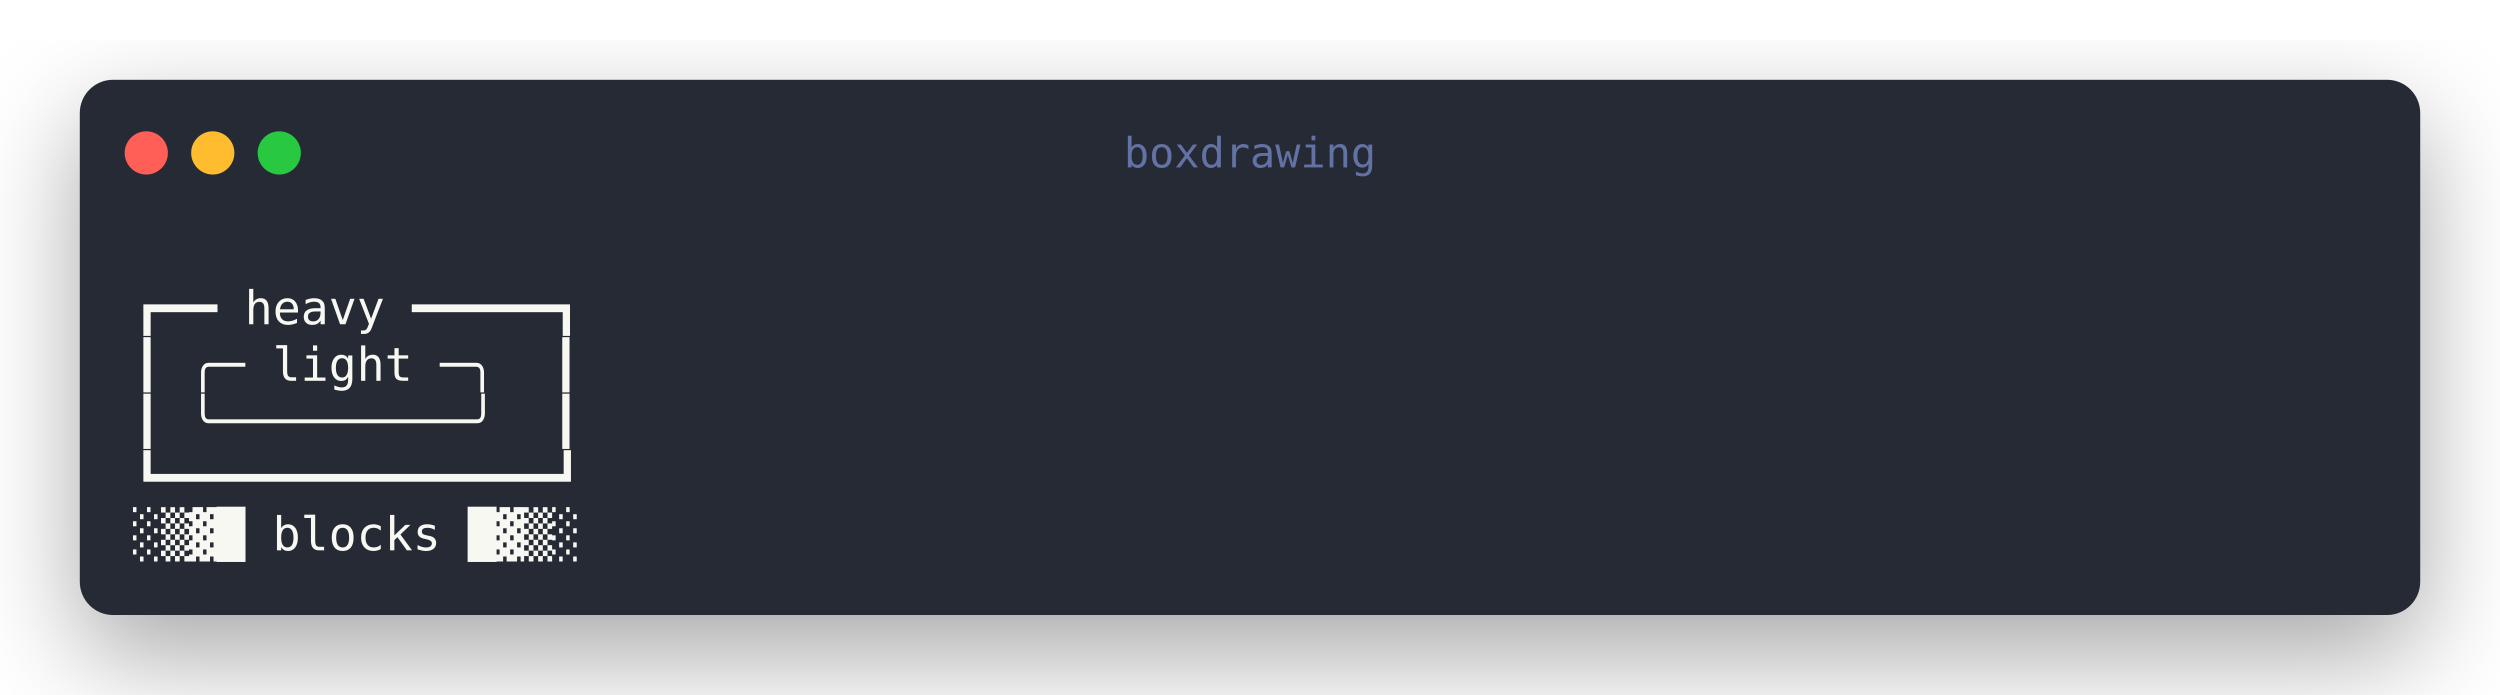
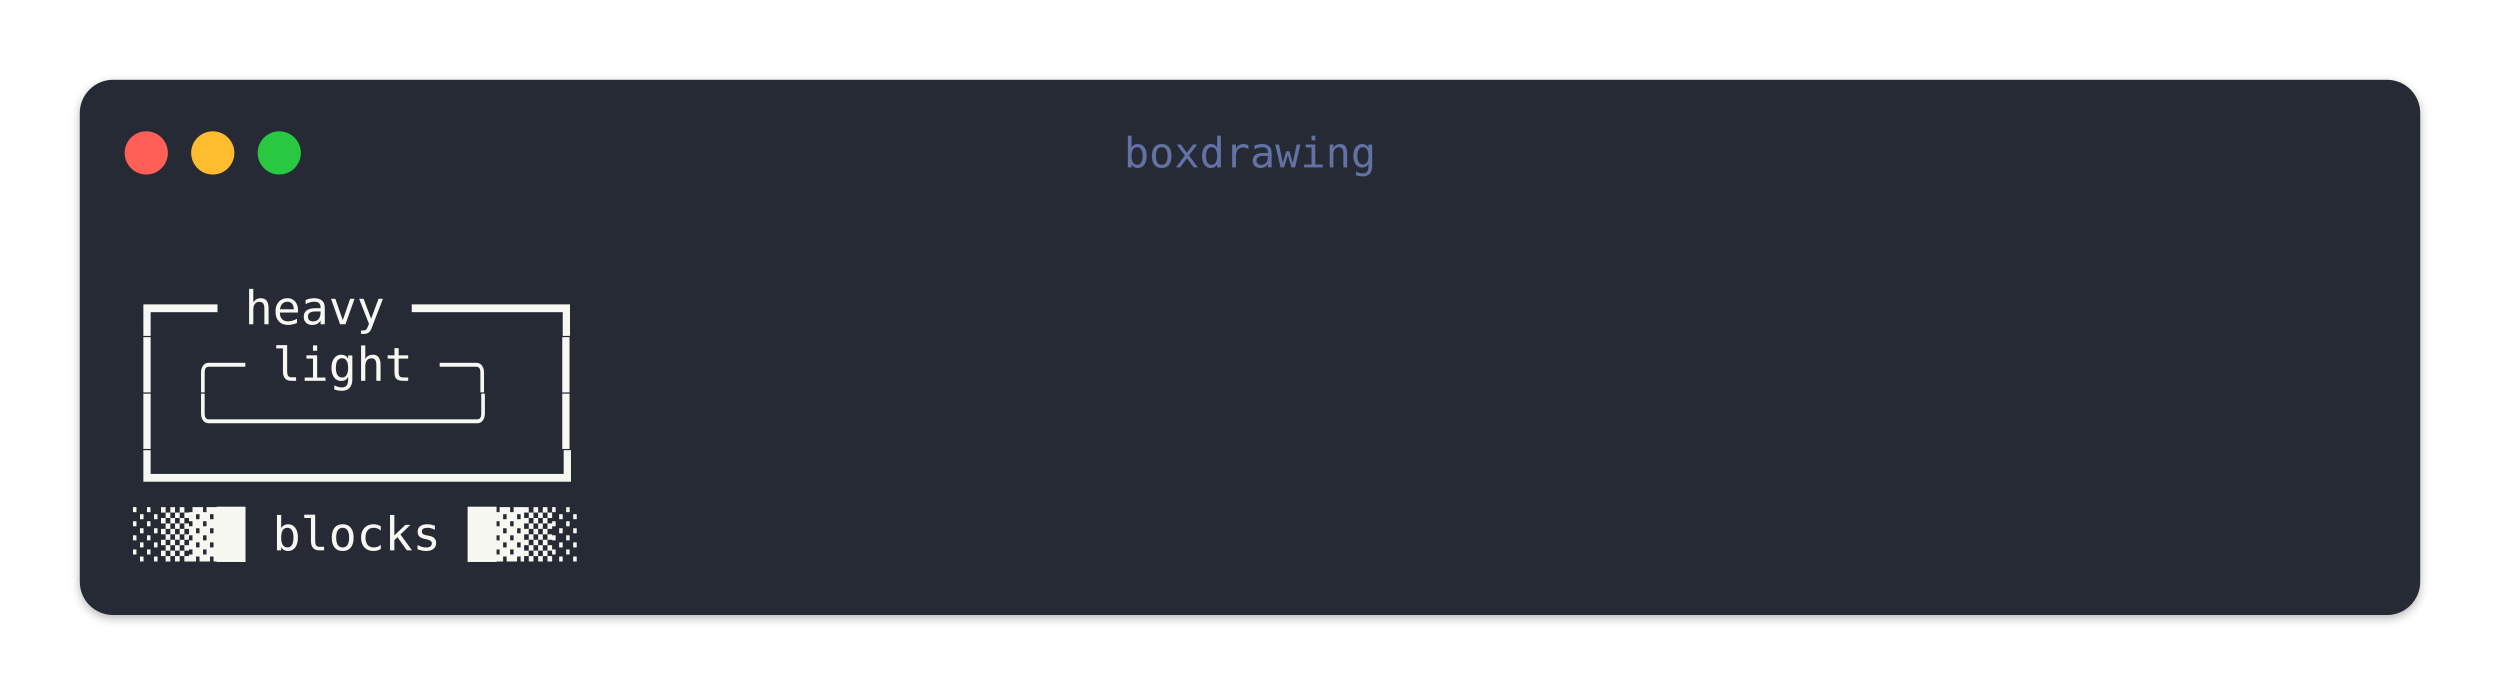
<svg xmlns="http://www.w3.org/2000/svg" width="752" height="209" viewBox="0 0 752 209" font-family="Menlo,Consolas,'DejaVu Sans Mono',monospace,'Apple Color Emoji','Segoe UI Emoji','Noto Color Emoji'" xml:space="preserve">
  <style>.b{font-weight:700}.i{font-style:italic}</style>
  <defs>
-     <filter id="shadow" x="-30%" y="-30%" width="160%" height="160%">
-       <feDropShadow dx="0" dy="12" stdDeviation="16" flood-opacity="0.35" />
+     <filter id="shadow" x="-25%" y="-25%" width="150%" height="160%">
+       <feDropShadow in="SourceGraphic" dx="0" dy="5" stdDeviation="6" flood-opacity="0.19" result="s1" />
+       <feDropShadow in="s1" dx="0" dy="1" stdDeviation="1.5" flood-opacity="0.28" />
    </filter>
  </defs>
  <rect x="24" y="24" width="704" height="161" rx="10" fill="#282a36" filter="url(#shadow)" />
  <circle cx="44" cy="46" r="6.5" fill="#ff5f57" />
  <circle cx="64" cy="46" r="6.5" fill="#febc2e" />
  <circle cx="84" cy="46" r="6.5" fill="#28c840" />
  <text x="376" y="46" text-anchor="middle" dominant-baseline="central" font-size="12.6" fill="#6272a4">boxdrawing</text>
  <g font-size="14">
    <text x="40" y="97.54" fill="#f8f8f2">┏━━</text>
    <text x="73.6" y="97.54" fill="#f8f8f2">heavy</text>
    <text x="124" y="97.54" fill="#f8f8f2">━━━━━┓</text>
    <text x="40" y="114.54" fill="#f8f8f2">┃</text>
    <text x="56.8" y="114.54" fill="#f8f8f2">╭─</text>
    <text x="82" y="114.54" fill="#f8f8f2">light</text>
    <text x="132.4" y="114.54" fill="#f8f8f2">─╮</text>
    <text x="166" y="114.54" fill="#f8f8f2">┃</text>
    <text x="40" y="131.54" fill="#f8f8f2">┃</text>
    <text x="56.8" y="131.54" fill="#f8f8f2">╰─────────╯</text>
    <text x="166" y="131.54" fill="#f8f8f2">┃</text>
    <text x="40" y="148.54" fill="#f8f8f2">┗━━━━━━━━━━━━━━┛</text>
    <text x="40" y="165.54" fill="#f8f8f2">░▒▓█</text>
    <text x="82" y="165.54" fill="#f8f8f2">blocks</text>
    <text x="140.8" y="165.54" fill="#f8f8f2">█▓▒░</text>
  </g>
</svg>
